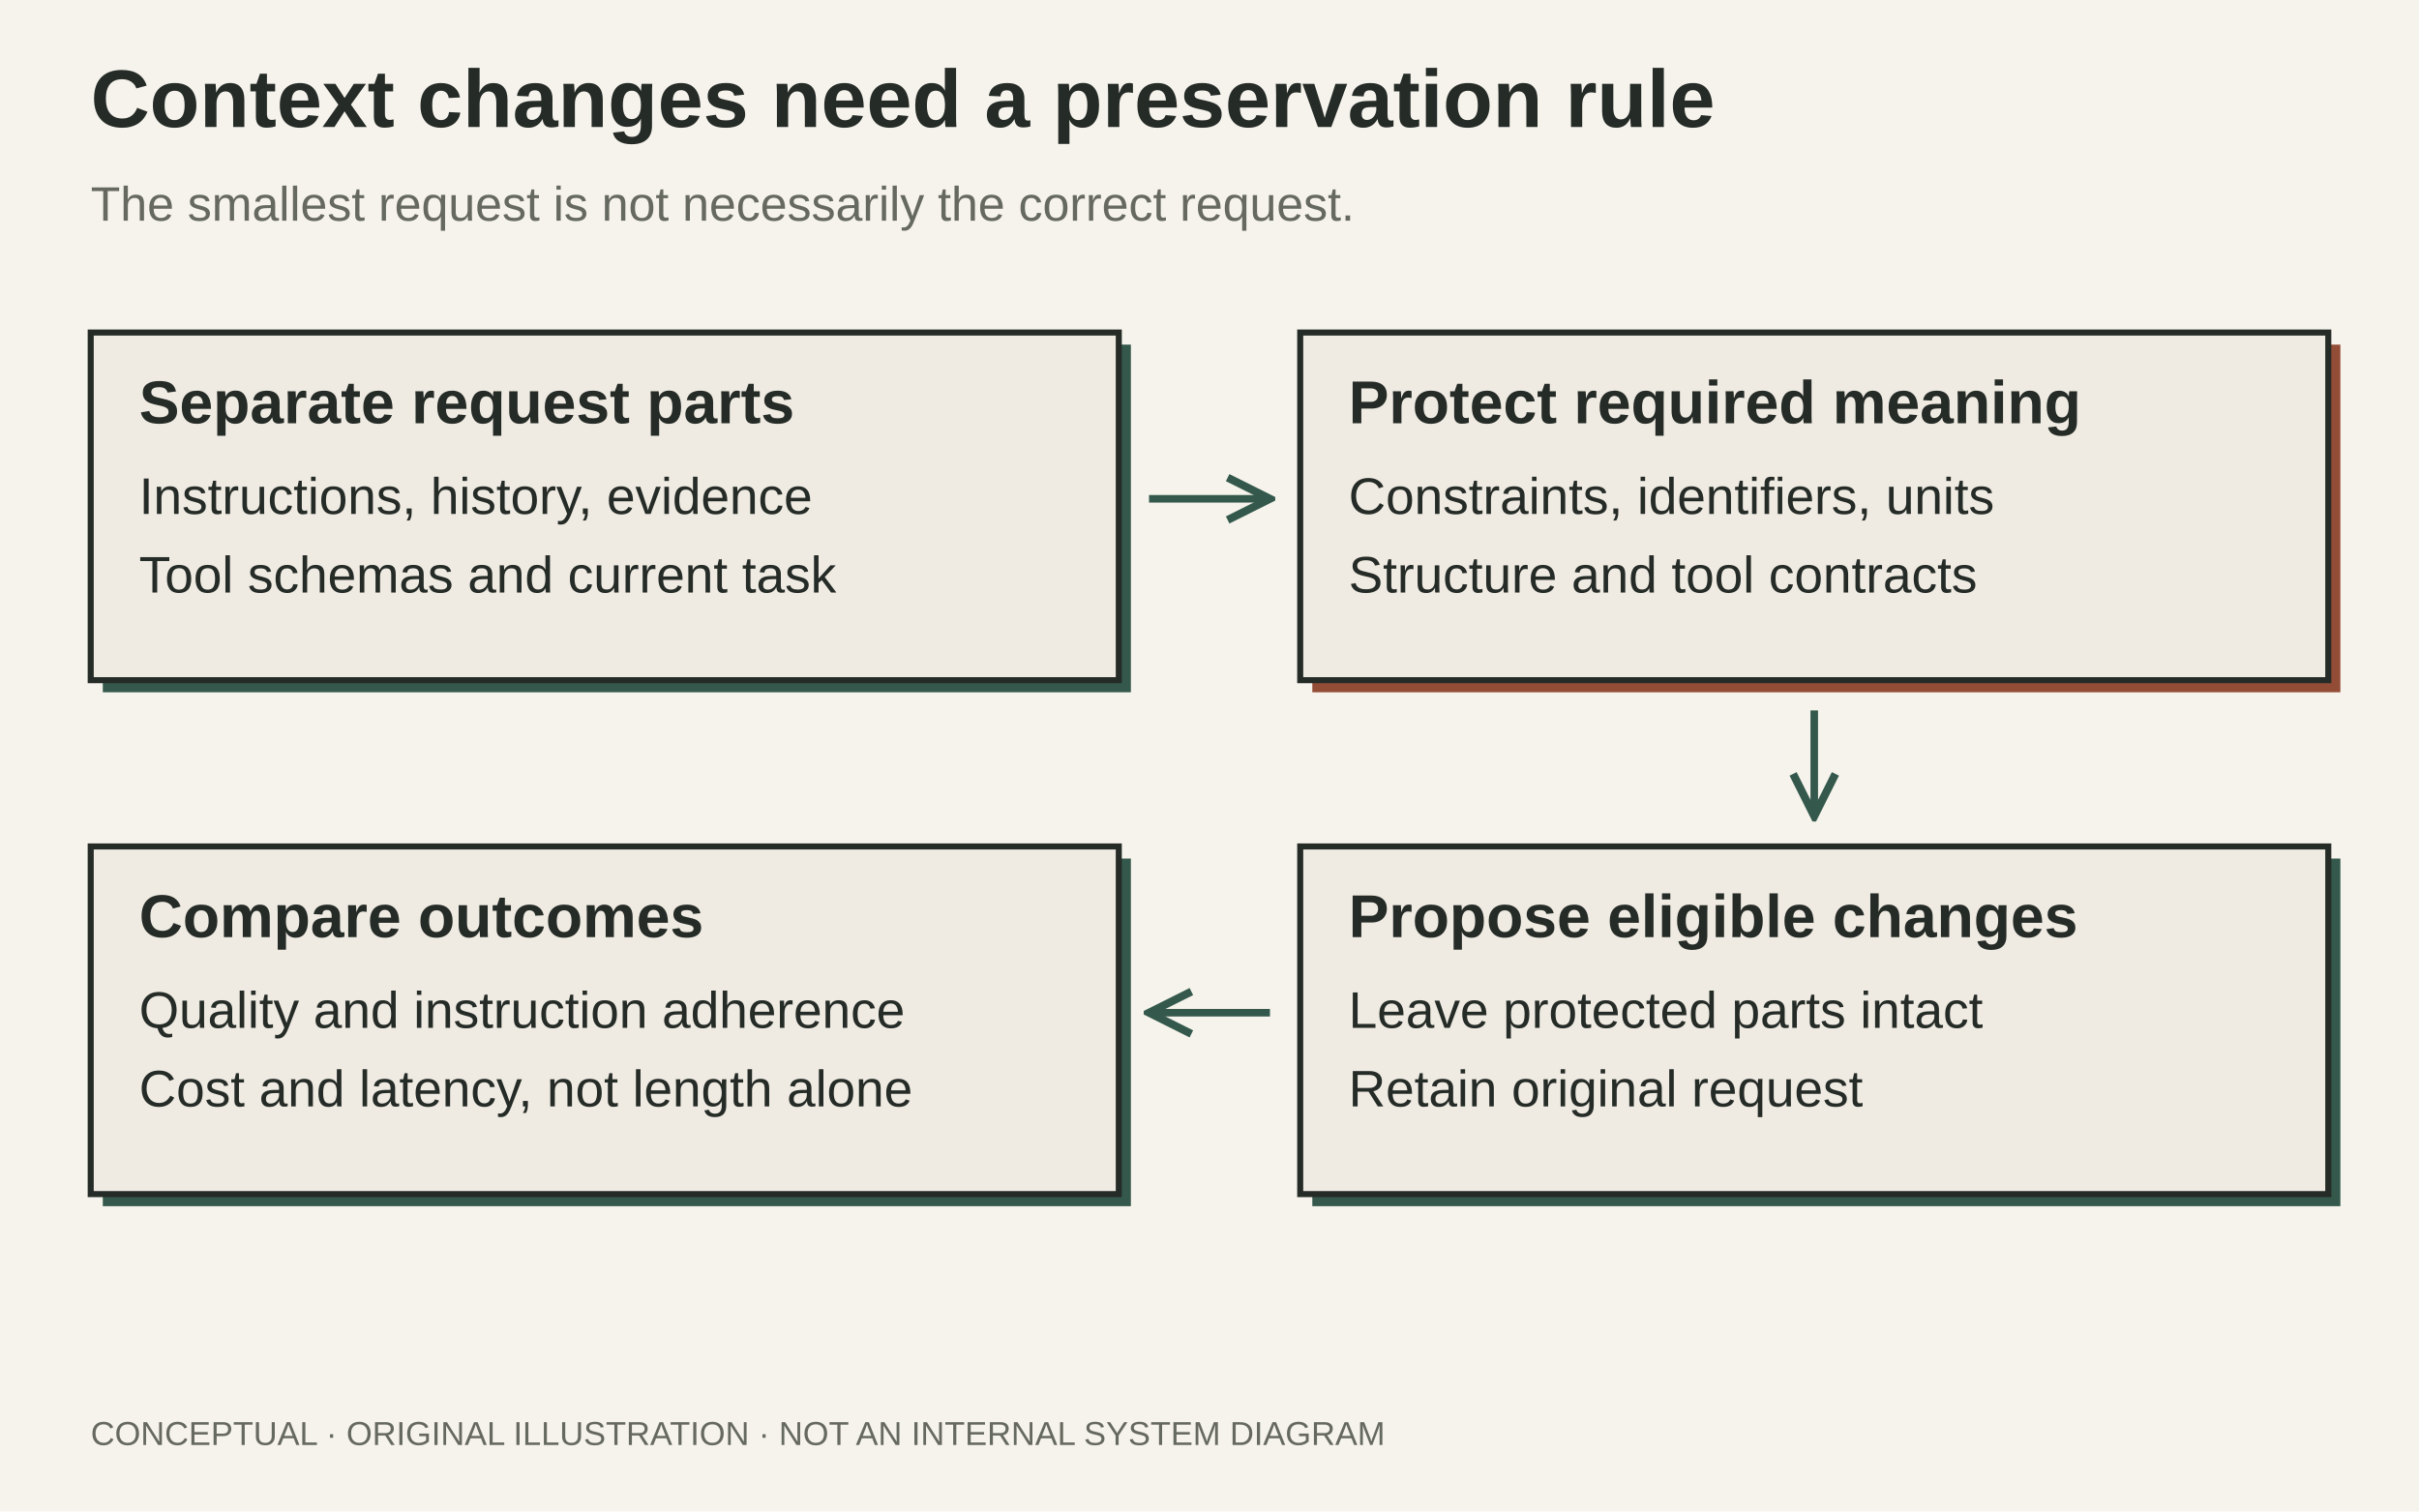
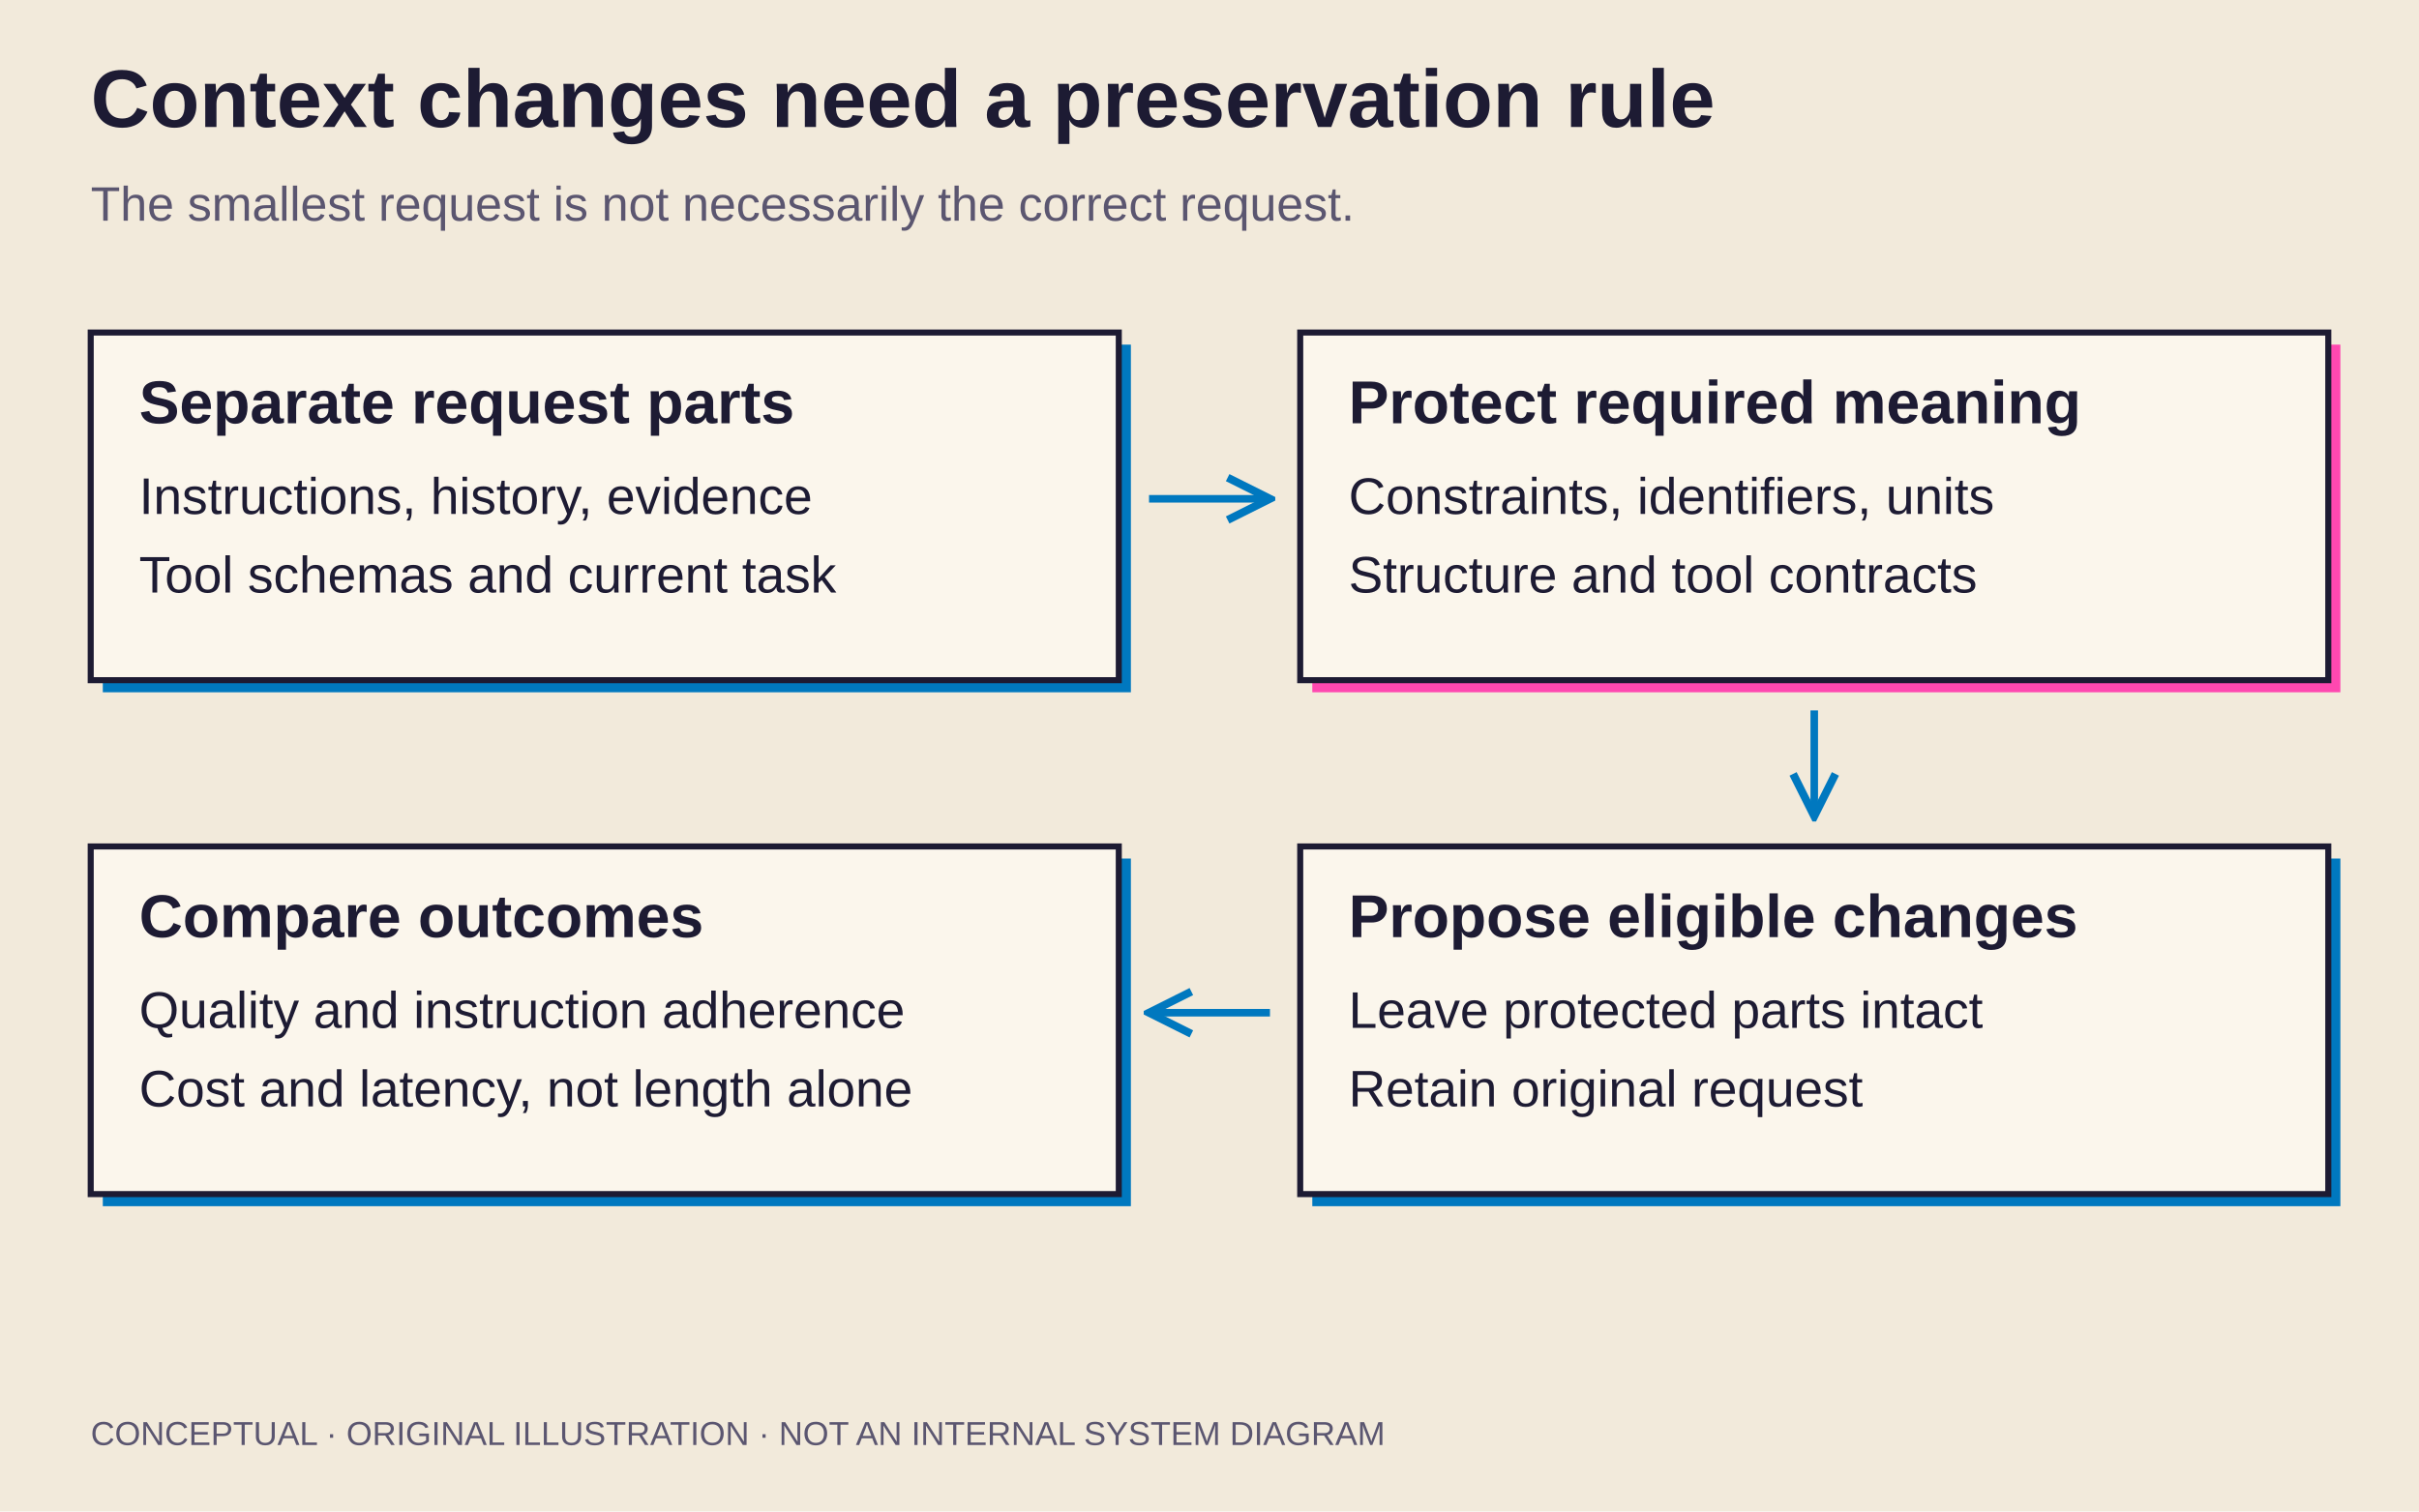
<svg xmlns="http://www.w3.org/2000/svg" width="800" height="500" viewBox="0 0 800 500" role="img" aria-labelledby="title desc">
  <defs>
    <marker id="arrow" viewBox="0 0 10 10" refX="9" refY="5" markerWidth="7" markerHeight="7" orient="auto-start-reverse">
-       <path d="M1 1 L9 5 L1 9" fill="none" stroke="#34594c" stroke-width="1.5" />
+       <path d="M1 1 L9 5 L1 9" fill="none" stroke="#0078bf" stroke-width="1.5" />
    </marker>
  </defs>
-   <rect width="800" height="500" fill="#f6f3ec" />
+   <rect width="800" height="500" fill="#f2eadb" />
  <g font-family="Arial, Helvetica, sans-serif">
-     <text x="30" y="42" font-size="27" fill="#252b27" font-weight="700">
+     <text x="30" y="42" font-size="27" fill="#1d1b33" font-weight="700">
      <tspan x="30" dy="0">Context changes need a preservation rule</tspan>
    </text>
-     <text x="30" y="73" font-size="16" fill="#66695f" font-weight="400">
+     <text x="30" y="73" font-size="16" fill="#5b5670" font-weight="400">
      <tspan x="30" dy="0">The smallest request is not necessarily the correct request.</tspan>
    </text>
-     <rect x="34" y="114" width="340" height="115" fill="#34594c" />
-     <rect x="30" y="110" width="340" height="115" fill="#efebe2" stroke="#252b27" stroke-width="2" />
-     <text x="46" y="140" font-size="20" fill="#252b27" font-weight="700">
+     <rect x="34" y="114" width="340" height="115" fill="#0078bf" />
+     <rect x="30" y="110" width="340" height="115" fill="#fbf6ec" stroke="#1d1b33" stroke-width="2" />
+     <text x="46" y="140" font-size="20" fill="#1d1b33" font-weight="700">
      <tspan x="46" dy="0">Separate request parts</tspan>
    </text>
-     <text x="46" y="170" font-size="17" fill="#252b27" font-weight="400">
+     <text x="46" y="170" font-size="17" fill="#1d1b33" font-weight="400">
      <tspan x="46" dy="0">Instructions, history, evidence</tspan>
      <tspan x="46" dy="26">Tool schemas and current task</tspan>
    </text>
-     <path d="M380,165 L420,165" fill="none" stroke="#34594c" stroke-width="2.5" marker-end="url(#arrow)" />
-     <rect x="434" y="114" width="340" height="115" fill="#934d36" />
-     <rect x="430" y="110" width="340" height="115" fill="#efebe2" stroke="#252b27" stroke-width="2" />
-     <text x="446" y="140" font-size="20" fill="#252b27" font-weight="700">
+     <path d="M380,165 L420,165" fill="none" stroke="#0078bf" stroke-width="2.5" marker-end="url(#arrow)" />
+     <rect x="434" y="114" width="340" height="115" fill="#ff48b0" />
+     <rect x="430" y="110" width="340" height="115" fill="#fbf6ec" stroke="#1d1b33" stroke-width="2" />
+     <text x="446" y="140" font-size="20" fill="#1d1b33" font-weight="700">
      <tspan x="446" dy="0">Protect required meaning</tspan>
    </text>
-     <text x="446" y="170" font-size="17" fill="#252b27" font-weight="400">
+     <text x="446" y="170" font-size="17" fill="#1d1b33" font-weight="400">
      <tspan x="446" dy="0">Constraints, identifiers, units</tspan>
      <tspan x="446" dy="26">Structure and tool contracts</tspan>
    </text>
-     <path d="M600,235 L600,270" fill="none" stroke="#34594c" stroke-width="2.5" marker-end="url(#arrow)" />
-     <rect x="434" y="284" width="340" height="115" fill="#34594c" />
-     <rect x="430" y="280" width="340" height="115" fill="#efebe2" stroke="#252b27" stroke-width="2" />
-     <text x="446" y="310" font-size="20" fill="#252b27" font-weight="700">
+     <path d="M600,235 L600,270" fill="none" stroke="#0078bf" stroke-width="2.5" marker-end="url(#arrow)" />
+     <rect x="434" y="284" width="340" height="115" fill="#0078bf" />
+     <rect x="430" y="280" width="340" height="115" fill="#fbf6ec" stroke="#1d1b33" stroke-width="2" />
+     <text x="446" y="310" font-size="20" fill="#1d1b33" font-weight="700">
      <tspan x="446" dy="0">Propose eligible changes</tspan>
    </text>
-     <text x="446" y="340" font-size="17" fill="#252b27" font-weight="400">
+     <text x="446" y="340" font-size="17" fill="#1d1b33" font-weight="400">
      <tspan x="446" dy="0">Leave protected parts intact</tspan>
      <tspan x="446" dy="26">Retain original request</tspan>
    </text>
-     <path d="M420,335 L380,335" fill="none" stroke="#34594c" stroke-width="2.5" marker-end="url(#arrow)" />
-     <rect x="34" y="284" width="340" height="115" fill="#34594c" />
-     <rect x="30" y="280" width="340" height="115" fill="#efebe2" stroke="#252b27" stroke-width="2" />
-     <text x="46" y="310" font-size="20" fill="#252b27" font-weight="700">
+     <path d="M420,335 L380,335" fill="none" stroke="#0078bf" stroke-width="2.5" marker-end="url(#arrow)" />
+     <rect x="34" y="284" width="340" height="115" fill="#0078bf" />
+     <rect x="30" y="280" width="340" height="115" fill="#fbf6ec" stroke="#1d1b33" stroke-width="2" />
+     <text x="46" y="310" font-size="20" fill="#1d1b33" font-weight="700">
      <tspan x="46" dy="0">Compare outcomes</tspan>
    </text>
-     <text x="46" y="340" font-size="17" fill="#252b27" font-weight="400">
+     <text x="46" y="340" font-size="17" fill="#1d1b33" font-weight="400">
      <tspan x="46" dy="0">Quality and instruction adherence</tspan>
      <tspan x="46" dy="26">Cost and latency, not length alone</tspan>
    </text>
-     <text x="30" y="478" font-size="11" fill="#66695f" font-weight="400">
+     <text x="30" y="478" font-size="11" fill="#5b5670" font-weight="400">
      <tspan x="30" dy="0">CONCEPTUAL · ORIGINAL ILLUSTRATION · NOT AN INTERNAL SYSTEM DIAGRAM</tspan>
    </text>
  </g>
</svg>
